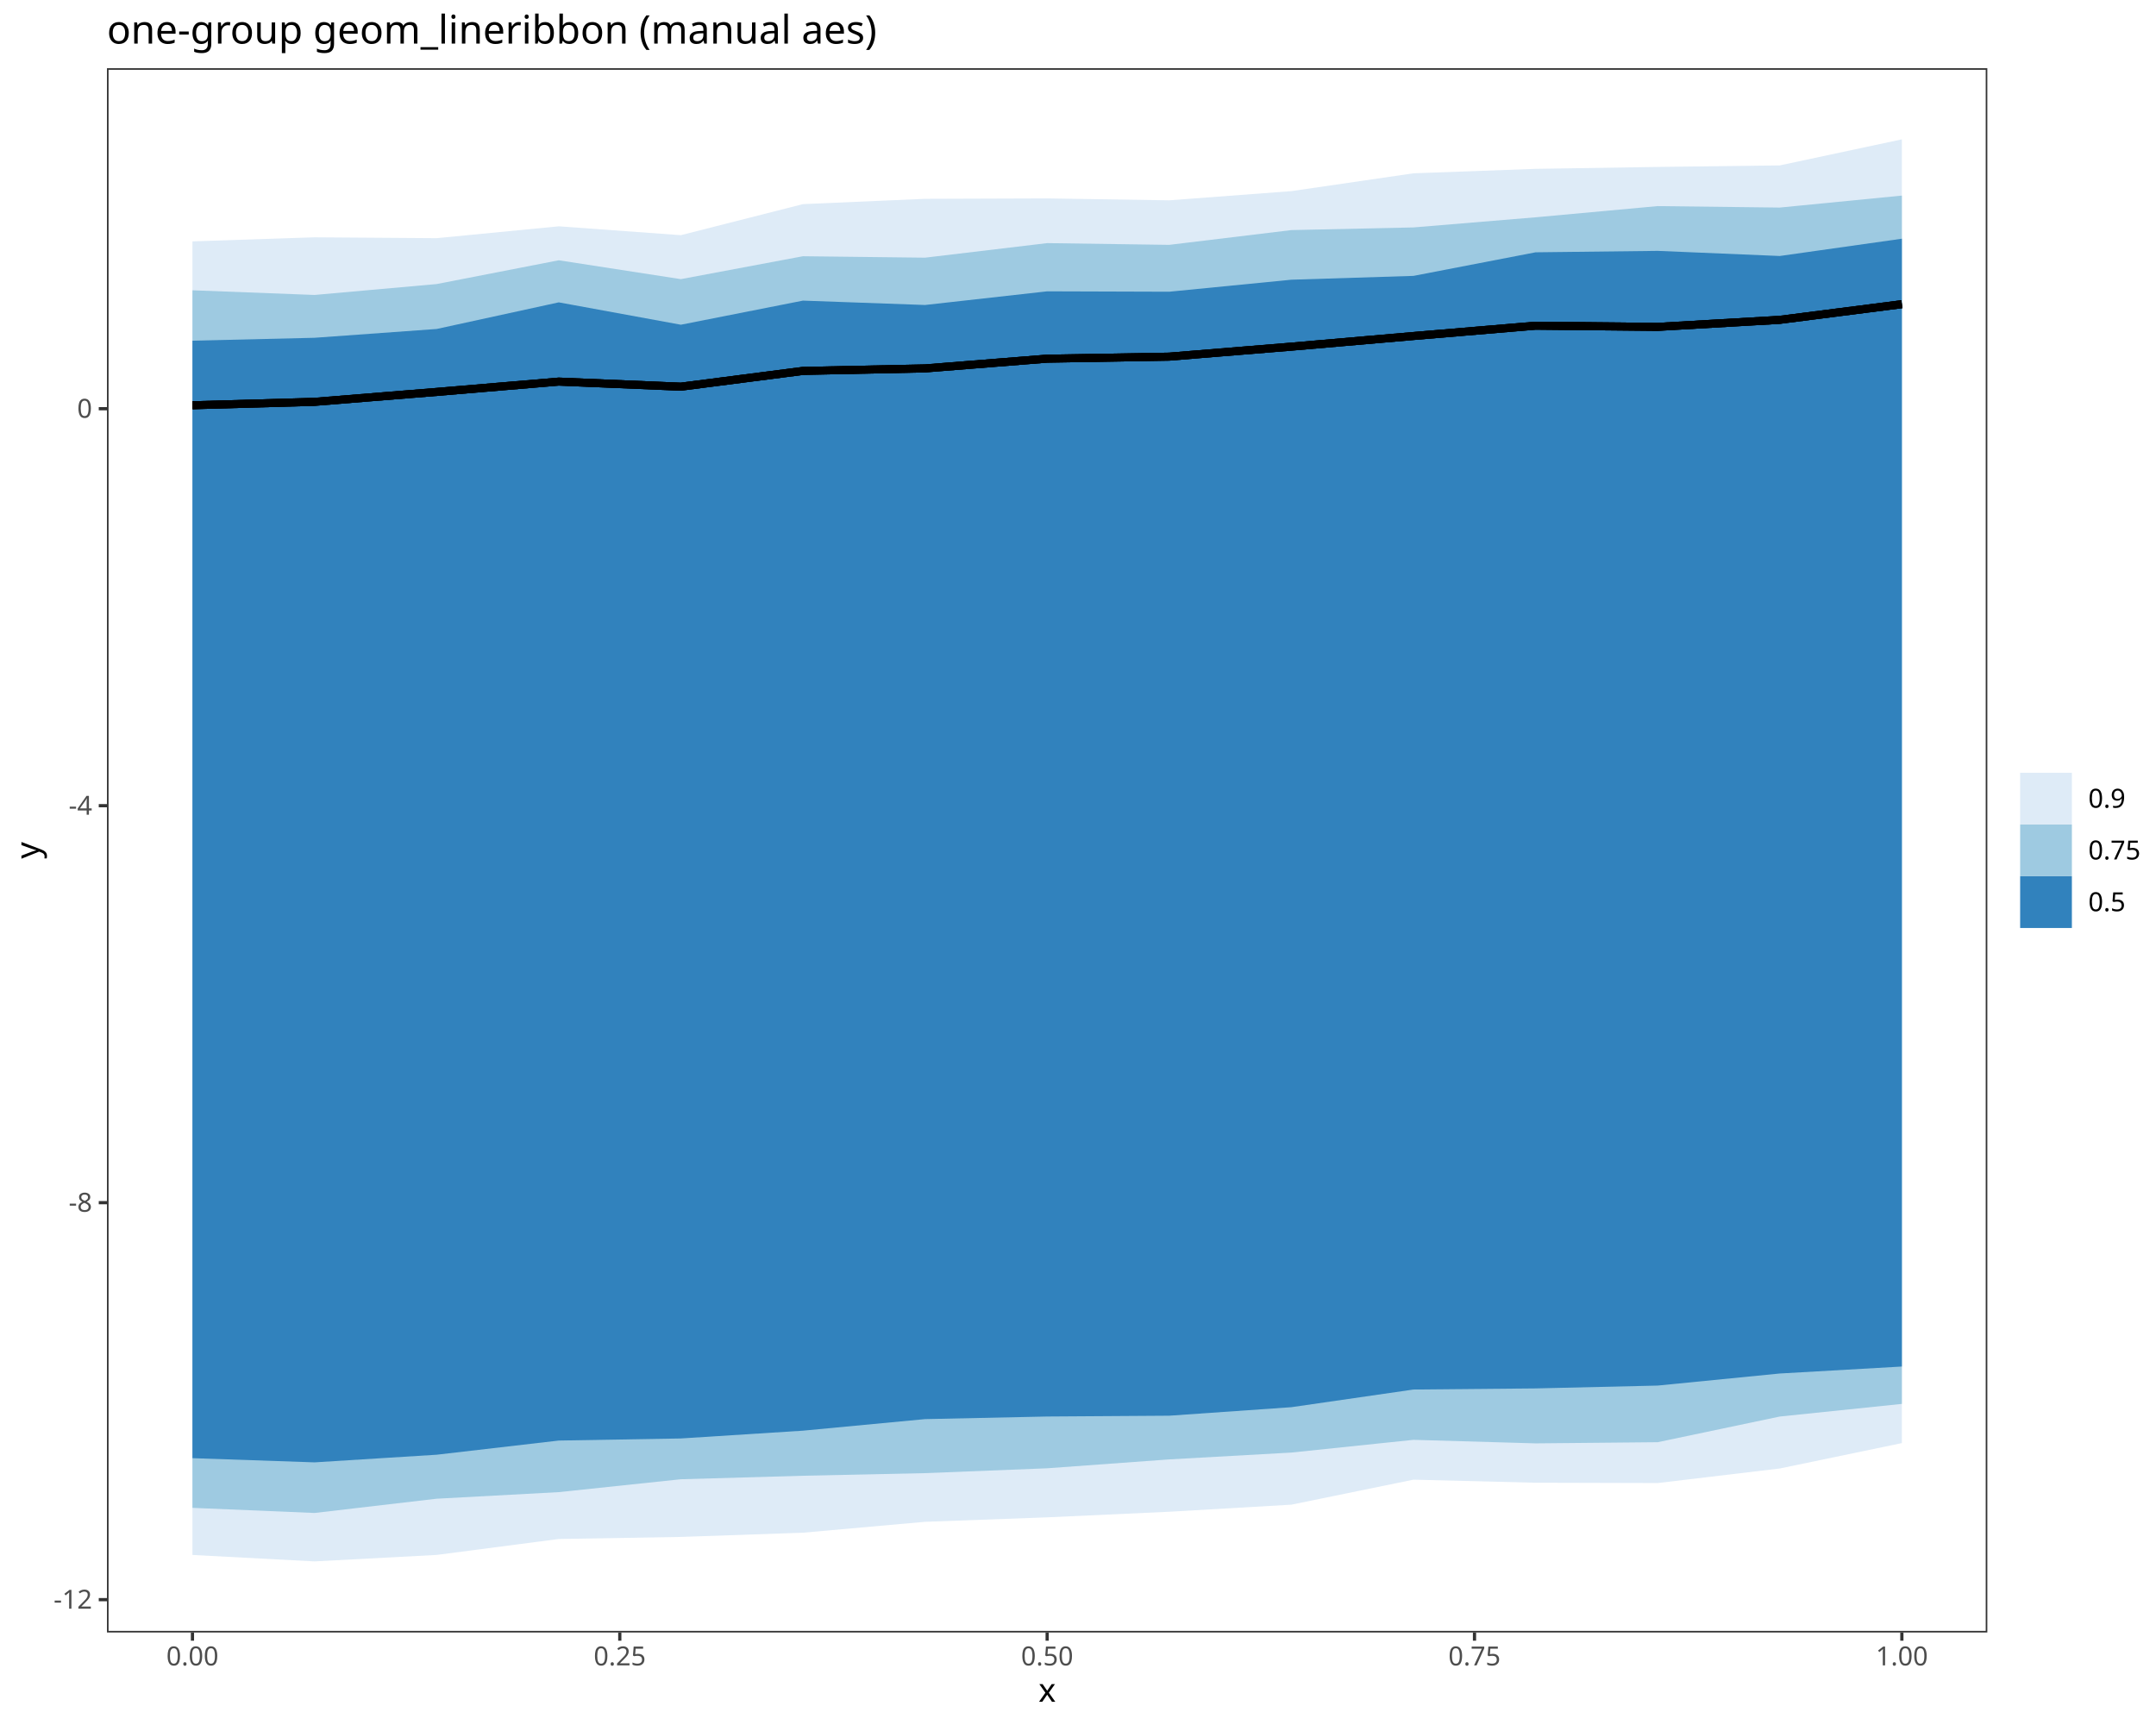
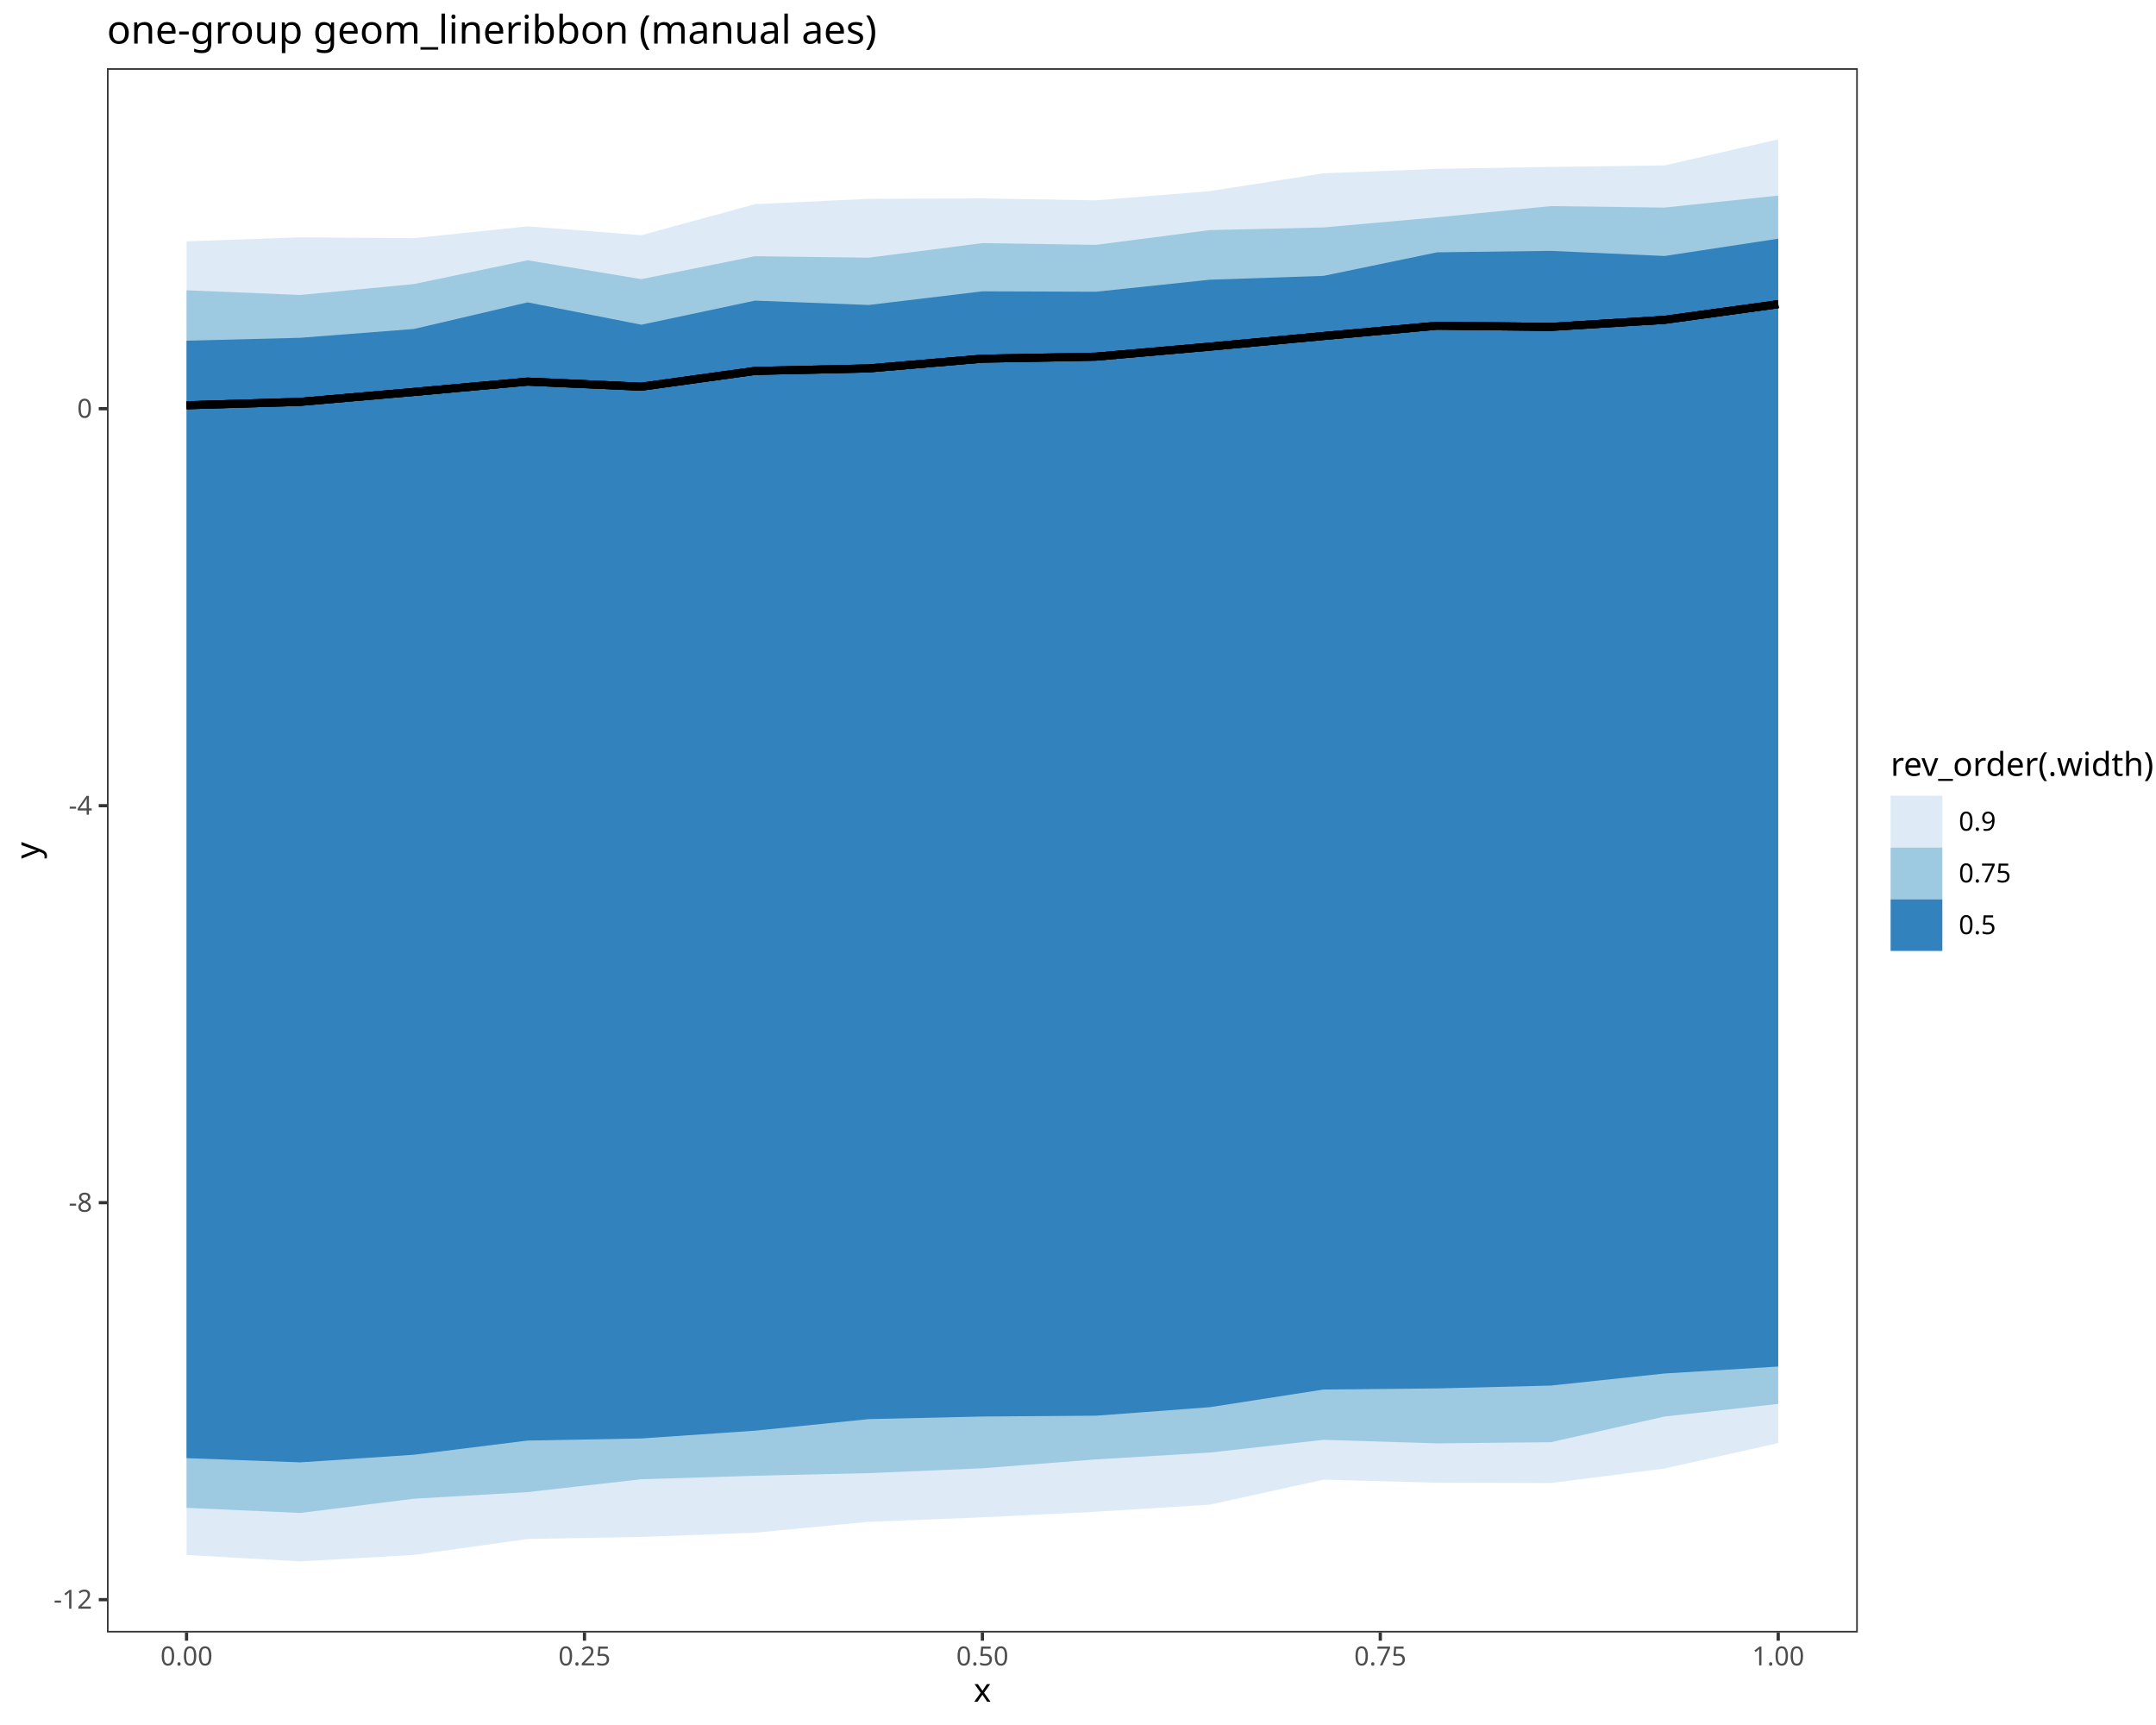
<svg xmlns="http://www.w3.org/2000/svg" class="svglite" data-engine-version="2.0" width="720.00pt" height="576.00pt" viewBox="0 0 720.00 576.00">
  <defs>
    <style type="text/css">
    .svglite line, .svglite polyline, .svglite polygon, .svglite path, .svglite rect, .svglite circle {
      fill: none;
      stroke: #000000;
      stroke-linecap: round;
      stroke-linejoin: round;
      stroke-miterlimit: 10.00;
    }
  </style>
  </defs>
  <rect width="100%" height="100%" style="stroke: none; fill: #FFFFFF;" />
  <defs>
    <clipPath id="cpMC4wMHw3MjAuMDB8MC4wMHw1NzYuMDA=">
      <rect x="0.00" y="0.00" width="720.00" height="576.00" />
    </clipPath>
  </defs>
  <g clip-path="url(#cpMC4wMHw3MjAuMDB8MC4wMHw1NzYuMDA=)">
    <rect x="0.00" y="0.00" width="720.00" height="576.00" style="stroke-width: 1.07; stroke: #FFFFFF; fill: #FFFFFF;" />
  </g>
  <defs>
-     <clipPath id="cpMzUuNzJ8NjYzLjY3fDIyLjc4fDU0NS4xMQ==">
-       <rect x="35.72" y="22.78" width="627.95" height="522.33" />
+     <clipPath id="cpMzUuNzJ8NjIwLjQxfDIyLjc4fDU0NS4xMQ==">
+       <rect x="35.72" y="22.78" width="584.69" height="522.33" />
    </clipPath>
  </defs>
-   <g clip-path="url(#cpMzUuNzJ8NjYzLjY3fDIyLjc4fDU0NS4xMQ==)">
-     <rect x="35.72" y="22.78" width="627.95" height="522.33" style="stroke-width: 1.07; stroke: none; fill: #FFFFFF;" />
-     <polygon points="64.27,80.60 105.04,79.24 145.82,79.53 186.60,75.57 227.37,78.53 268.15,68.16 308.92,66.39 349.70,66.25 390.47,66.89 431.25,63.82 472.03,57.87 512.80,56.38 553.58,55.74 594.35,55.23 635.13,46.53 635.13,481.87 594.35,490.35 553.58,495.21 512.80,495.10 472.03,494.08 431.25,502.43 390.47,504.79 349.70,506.66 308.92,508.15 268.15,511.79 227.37,513.20 186.60,513.89 145.82,519.21 105.04,521.37 64.27,519.22 " style="stroke-width: 0.00; stroke: none; stroke-linecap: butt; fill: #DEEBF7;" />
-     <polygon points="64.27,96.93 105.04,98.49 145.82,94.85 186.60,86.91 227.37,93.21 268.15,85.56 308.92,86.04 349.70,81.18 390.47,81.76 431.25,76.83 472.03,75.94 512.80,72.56 553.58,68.82 594.35,69.31 635.13,65.31 635.13,468.78 594.35,473.00 553.58,481.57 512.80,481.96 472.03,480.78 431.25,485.03 390.47,487.31 349.70,490.28 308.92,491.90 268.15,492.77 227.37,493.94 186.60,498.24 145.82,500.44 105.04,505.20 64.27,503.49 " style="stroke-width: 0.00; stroke: none; stroke-linecap: butt; fill: #9ECAE1;" />
-     <polygon points="64.27,113.76 105.04,112.79 145.82,109.85 186.60,100.96 227.37,108.43 268.15,100.38 308.92,101.84 349.70,97.28 390.47,97.41 431.25,93.40 472.03,92.12 512.80,84.25 553.58,83.77 594.35,85.48 635.13,79.71 635.13,456.30 594.35,458.63 553.58,462.66 512.80,463.61 472.03,463.98 431.25,469.88 390.47,472.72 349.70,472.99 308.92,473.86 268.15,477.72 227.37,480.32 186.60,481.02 145.82,485.75 105.04,488.30 64.27,486.90 " style="stroke-width: 0.00; stroke: none; stroke-linecap: butt; fill: #3182BD;" />
-     <polyline points="64.27,135.32 105.04,134.18 145.82,130.87 186.60,127.42 227.37,129.12 268.15,123.85 308.92,123.02 349.70,119.76 390.47,119.09 431.25,115.75 472.03,112.20 512.80,108.75 553.58,109.15 594.35,106.80 635.13,101.57 " style="stroke-width: 2.67; stroke-linecap: butt;" />
-     <polyline points="64.27,135.32 105.04,134.18 145.82,130.87 186.60,127.42 227.37,129.12 268.15,123.85 308.92,123.02 349.70,119.76 390.47,119.09 431.25,115.75 472.03,112.20 512.80,108.75 553.58,109.15 594.35,106.80 635.13,101.57 " style="stroke-width: 2.67; stroke-linecap: butt;" />
-     <polyline points="64.27,135.32 105.04,134.18 145.82,130.87 186.60,127.42 227.37,129.12 268.15,123.85 308.92,123.02 349.70,119.76 390.47,119.09 431.25,115.75 472.03,112.20 512.80,108.75 553.58,109.15 594.35,106.80 635.13,101.57 " style="stroke-width: 2.67; stroke-linecap: butt;" />
-     <rect x="35.72" y="22.78" width="627.95" height="522.33" style="stroke-width: 1.07; stroke: #333333;" />
+   <g clip-path="url(#cpMzUuNzJ8NjIwLjQxfDIyLjc4fDU0NS4xMQ==)">
+     <rect x="35.72" y="22.78" width="584.69" height="522.33" style="stroke-width: 1.07; stroke: none; fill: #FFFFFF;" />
+     <polygon points="62.30,80.60 100.27,79.24 138.23,79.53 176.20,75.57 214.17,78.53 252.14,68.16 290.10,66.39 328.07,66.25 366.04,66.89 404.00,63.82 441.97,57.87 479.94,56.38 517.90,55.74 555.87,55.23 593.84,46.53 593.84,481.87 555.87,490.35 517.90,495.21 479.94,495.10 441.97,494.08 404.00,502.43 366.04,504.79 328.07,506.66 290.10,508.15 252.14,511.79 214.17,513.20 176.20,513.89 138.23,519.21 100.27,521.37 62.30,519.22 " style="stroke-width: 0.00; stroke: none; stroke-linecap: butt; fill: #DEEBF7;" />
+     <polygon points="62.30,96.93 100.27,98.49 138.23,94.85 176.20,86.91 214.17,93.21 252.14,85.56 290.10,86.04 328.07,81.18 366.04,81.76 404.00,76.83 441.97,75.94 479.94,72.56 517.90,68.82 555.87,69.31 593.84,65.31 593.84,468.78 555.87,473.00 517.90,481.57 479.94,481.96 441.97,480.78 404.00,485.03 366.04,487.31 328.07,490.28 290.10,491.90 252.14,492.77 214.17,493.94 176.20,498.24 138.23,500.44 100.27,505.20 62.30,503.49 " style="stroke-width: 0.00; stroke: none; stroke-linecap: butt; fill: #9ECAE1;" />
+     <polygon points="62.30,113.76 100.27,112.79 138.23,109.85 176.20,100.96 214.17,108.43 252.14,100.38 290.10,101.84 328.07,97.28 366.04,97.41 404.00,93.40 441.97,92.12 479.94,84.25 517.90,83.77 555.87,85.48 593.84,79.71 593.84,456.30 555.87,458.63 517.90,462.66 479.94,463.61 441.97,463.98 404.00,469.88 366.04,472.72 328.07,472.99 290.10,473.86 252.14,477.72 214.17,480.32 176.20,481.02 138.23,485.75 100.27,488.30 62.30,486.90 " style="stroke-width: 0.00; stroke: none; stroke-linecap: butt; fill: #3182BD;" />
+     <polyline points="62.30,135.32 100.27,134.18 138.23,130.87 176.20,127.42 214.17,129.12 252.14,123.85 290.10,123.02 328.07,119.76 366.04,119.09 404.00,115.75 441.97,112.20 479.94,108.75 517.90,109.15 555.87,106.80 593.84,101.57 " style="stroke-width: 2.67; stroke-linecap: butt;" />
+     <polyline points="62.30,135.32 100.27,134.18 138.23,130.87 176.20,127.42 214.17,129.12 252.14,123.85 290.10,123.02 328.07,119.76 366.04,119.09 404.00,115.75 441.97,112.20 479.94,108.75 517.90,109.15 555.87,106.80 593.84,101.57 " style="stroke-width: 2.67; stroke-linecap: butt;" />
+     <polyline points="62.30,135.32 100.27,134.18 138.23,130.87 176.20,127.42 214.17,129.12 252.14,123.85 290.10,123.02 328.07,119.76 366.04,119.09 404.00,115.75 441.97,112.20 479.94,108.75 517.90,109.15 555.87,106.80 593.84,101.57 " style="stroke-width: 2.67; stroke-linecap: butt;" />
+     <rect x="35.72" y="22.78" width="584.69" height="522.33" style="stroke-width: 1.07; stroke: #333333;" />
  </g>
  <g clip-path="url(#cpMC4wMHw3MjAuMDB8MC4wMHw1NzYuMDA=)">
    <text x="30.79" y="537.16" text-anchor="end" style="font-size: 8.80px; fill: #4D4D4D; font-family: sans;" textLength="12.72px" lengthAdjust="spacingAndGlyphs">-12</text>
    <text x="30.79" y="404.61" text-anchor="end" style="font-size: 8.80px; fill: #4D4D4D; font-family: sans;" textLength="7.82px" lengthAdjust="spacingAndGlyphs">-8</text>
    <text x="30.79" y="272.05" text-anchor="end" style="font-size: 8.80px; fill: #4D4D4D; font-family: sans;" textLength="7.82px" lengthAdjust="spacingAndGlyphs">-4</text>
    <text x="30.79" y="139.50" text-anchor="end" style="font-size: 8.80px; fill: #4D4D4D; font-family: sans;" textLength="4.89px" lengthAdjust="spacingAndGlyphs">0</text>
    <polyline points="32.98,534.14 35.72,534.14 " style="stroke-width: 1.07; stroke: #333333; stroke-linecap: butt;" />
    <polyline points="32.98,401.58 35.72,401.58 " style="stroke-width: 1.07; stroke: #333333; stroke-linecap: butt;" />
    <polyline points="32.98,269.03 35.72,269.03 " style="stroke-width: 1.07; stroke: #333333; stroke-linecap: butt;" />
    <polyline points="32.98,136.47 35.72,136.47 " style="stroke-width: 1.07; stroke: #333333; stroke-linecap: butt;" />
-     <polyline points="64.27,547.85 64.27,545.11 " style="stroke-width: 1.07; stroke: #333333; stroke-linecap: butt;" />
-     <polyline points="206.98,547.85 206.98,545.11 " style="stroke-width: 1.07; stroke: #333333; stroke-linecap: butt;" />
-     <polyline points="349.70,547.85 349.70,545.11 " style="stroke-width: 1.07; stroke: #333333; stroke-linecap: butt;" />
-     <polyline points="492.41,547.85 492.41,545.11 " style="stroke-width: 1.07; stroke: #333333; stroke-linecap: butt;" />
-     <polyline points="635.13,547.85 635.13,545.11 " style="stroke-width: 1.07; stroke: #333333; stroke-linecap: butt;" />
-     <text x="64.27" y="556.10" text-anchor="middle" style="font-size: 8.80px; fill: #4D4D4D; font-family: sans;" textLength="17.13px" lengthAdjust="spacingAndGlyphs">0.00</text>
-     <text x="206.98" y="556.10" text-anchor="middle" style="font-size: 8.80px; fill: #4D4D4D; font-family: sans;" textLength="17.13px" lengthAdjust="spacingAndGlyphs">0.25</text>
-     <text x="349.70" y="556.10" text-anchor="middle" style="font-size: 8.80px; fill: #4D4D4D; font-family: sans;" textLength="17.13px" lengthAdjust="spacingAndGlyphs">0.50</text>
-     <text x="492.41" y="556.10" text-anchor="middle" style="font-size: 8.80px; fill: #4D4D4D; font-family: sans;" textLength="17.13px" lengthAdjust="spacingAndGlyphs">0.75</text>
-     <text x="635.13" y="556.10" text-anchor="middle" style="font-size: 8.80px; fill: #4D4D4D; font-family: sans;" textLength="17.13px" lengthAdjust="spacingAndGlyphs">1.00</text>
-     <text x="349.70" y="568.24" text-anchor="middle" style="font-size: 11.00px; font-family: sans;" textLength="5.50px" lengthAdjust="spacingAndGlyphs">x</text>
+     <polyline points="62.30,547.85 62.30,545.11 " style="stroke-width: 1.07; stroke: #333333; stroke-linecap: butt;" />
+     <polyline points="195.19,547.85 195.19,545.11 " style="stroke-width: 1.07; stroke: #333333; stroke-linecap: butt;" />
+     <polyline points="328.07,547.85 328.07,545.11 " style="stroke-width: 1.07; stroke: #333333; stroke-linecap: butt;" />
+     <polyline points="460.95,547.85 460.95,545.11 " style="stroke-width: 1.07; stroke: #333333; stroke-linecap: butt;" />
+     <polyline points="593.84,547.85 593.84,545.11 " style="stroke-width: 1.07; stroke: #333333; stroke-linecap: butt;" />
+     <text x="62.30" y="556.10" text-anchor="middle" style="font-size: 8.80px; fill: #4D4D4D; font-family: sans;" textLength="17.13px" lengthAdjust="spacingAndGlyphs">0.00</text>
+     <text x="195.19" y="556.10" text-anchor="middle" style="font-size: 8.80px; fill: #4D4D4D; font-family: sans;" textLength="17.13px" lengthAdjust="spacingAndGlyphs">0.25</text>
+     <text x="328.07" y="556.10" text-anchor="middle" style="font-size: 8.80px; fill: #4D4D4D; font-family: sans;" textLength="17.13px" lengthAdjust="spacingAndGlyphs">0.50</text>
+     <text x="460.95" y="556.10" text-anchor="middle" style="font-size: 8.80px; fill: #4D4D4D; font-family: sans;" textLength="17.13px" lengthAdjust="spacingAndGlyphs">0.75</text>
+     <text x="593.84" y="556.10" text-anchor="middle" style="font-size: 8.80px; fill: #4D4D4D; font-family: sans;" textLength="17.13px" lengthAdjust="spacingAndGlyphs">1.00</text>
+     <text x="328.07" y="568.24" text-anchor="middle" style="font-size: 11.00px; font-family: sans;" textLength="5.50px" lengthAdjust="spacingAndGlyphs">x</text>
    <text transform="translate(13.05,283.95) rotate(-90)" text-anchor="middle" style="font-size: 11.00px; font-family: sans;" textLength="5.50px" lengthAdjust="spacingAndGlyphs">y</text>
-     <rect x="674.63" y="258.03" width="39.89" height="51.84" style="stroke-width: 1.07; stroke: none; fill: #FFFFFF;" />
-     <rect x="674.63" y="258.03" width="17.28" height="17.28" style="stroke-width: 1.07; stroke: none; fill: #FFFFFF;" />
-     <rect x="674.63" y="258.03" width="17.28" height="17.28" style="stroke-width: 0.75; stroke: none; fill: #DEEBF7;" />
-     <rect x="674.63" y="275.31" width="17.28" height="17.28" style="stroke-width: 1.07; stroke: none; fill: #FFFFFF;" />
-     <rect x="674.63" y="275.31" width="17.28" height="17.28" style="stroke-width: 0.75; stroke: none; fill: #9ECAE1;" />
-     <rect x="674.63" y="292.59" width="17.28" height="17.28" style="stroke-width: 1.07; stroke: none; fill: #FFFFFF;" />
-     <rect x="674.63" y="292.59" width="17.28" height="17.28" style="stroke-width: 0.75; stroke: none; fill: #3182BD;" />
-     <text x="697.39" y="269.70" style="font-size: 8.80px; font-family: sans;" textLength="12.23px" lengthAdjust="spacingAndGlyphs">0.9</text>
-     <text x="697.39" y="286.98" style="font-size: 8.80px; font-family: sans;" textLength="17.13px" lengthAdjust="spacingAndGlyphs">0.75</text>
-     <text x="697.39" y="304.26" style="font-size: 8.80px; font-family: sans;" textLength="12.23px" lengthAdjust="spacingAndGlyphs">0.5</text>
+     <rect x="631.37" y="250.36" width="83.15" height="67.17" style="stroke-width: 1.07; stroke: none; fill: #FFFFFF;" />
+     <text x="631.37" y="259.07" style="font-size: 11.00px; font-family: sans;" textLength="83.15px" lengthAdjust="spacingAndGlyphs">rev_order(.width)</text>
+     <rect x="631.37" y="265.69" width="17.28" height="17.28" style="stroke-width: 1.07; stroke: none; fill: #FFFFFF;" />
+     <rect x="631.37" y="265.69" width="17.28" height="17.28" style="stroke-width: 0.00; stroke: none; stroke-linecap: butt; stroke-linejoin: miter; fill: #DEEBF7;" />
+     <rect x="631.37" y="282.97" width="17.28" height="17.28" style="stroke-width: 1.07; stroke: none; fill: #FFFFFF;" />
+     <rect x="631.37" y="282.97" width="17.28" height="17.28" style="stroke-width: 0.00; stroke: none; stroke-linecap: butt; stroke-linejoin: miter; fill: #9ECAE1;" />
+     <rect x="631.37" y="300.25" width="17.28" height="17.28" style="stroke-width: 1.07; stroke: none; fill: #FFFFFF;" />
+     <rect x="631.37" y="300.25" width="17.28" height="17.28" style="stroke-width: 0.00; stroke: none; stroke-linecap: butt; stroke-linejoin: miter; fill: #3182BD;" />
+     <text x="654.13" y="277.36" style="font-size: 8.80px; font-family: sans;" textLength="12.23px" lengthAdjust="spacingAndGlyphs">0.9</text>
+     <text x="654.13" y="294.64" style="font-size: 8.80px; font-family: sans;" textLength="17.13px" lengthAdjust="spacingAndGlyphs">0.75</text>
+     <text x="654.13" y="311.92" style="font-size: 8.80px; font-family: sans;" textLength="12.23px" lengthAdjust="spacingAndGlyphs">0.5</text>
    <text x="35.72" y="14.56" style="font-size: 13.20px; font-family: sans;" textLength="242.17px" lengthAdjust="spacingAndGlyphs">one-group geom_lineribbon (manual aes)</text>
  </g>
</svg>
